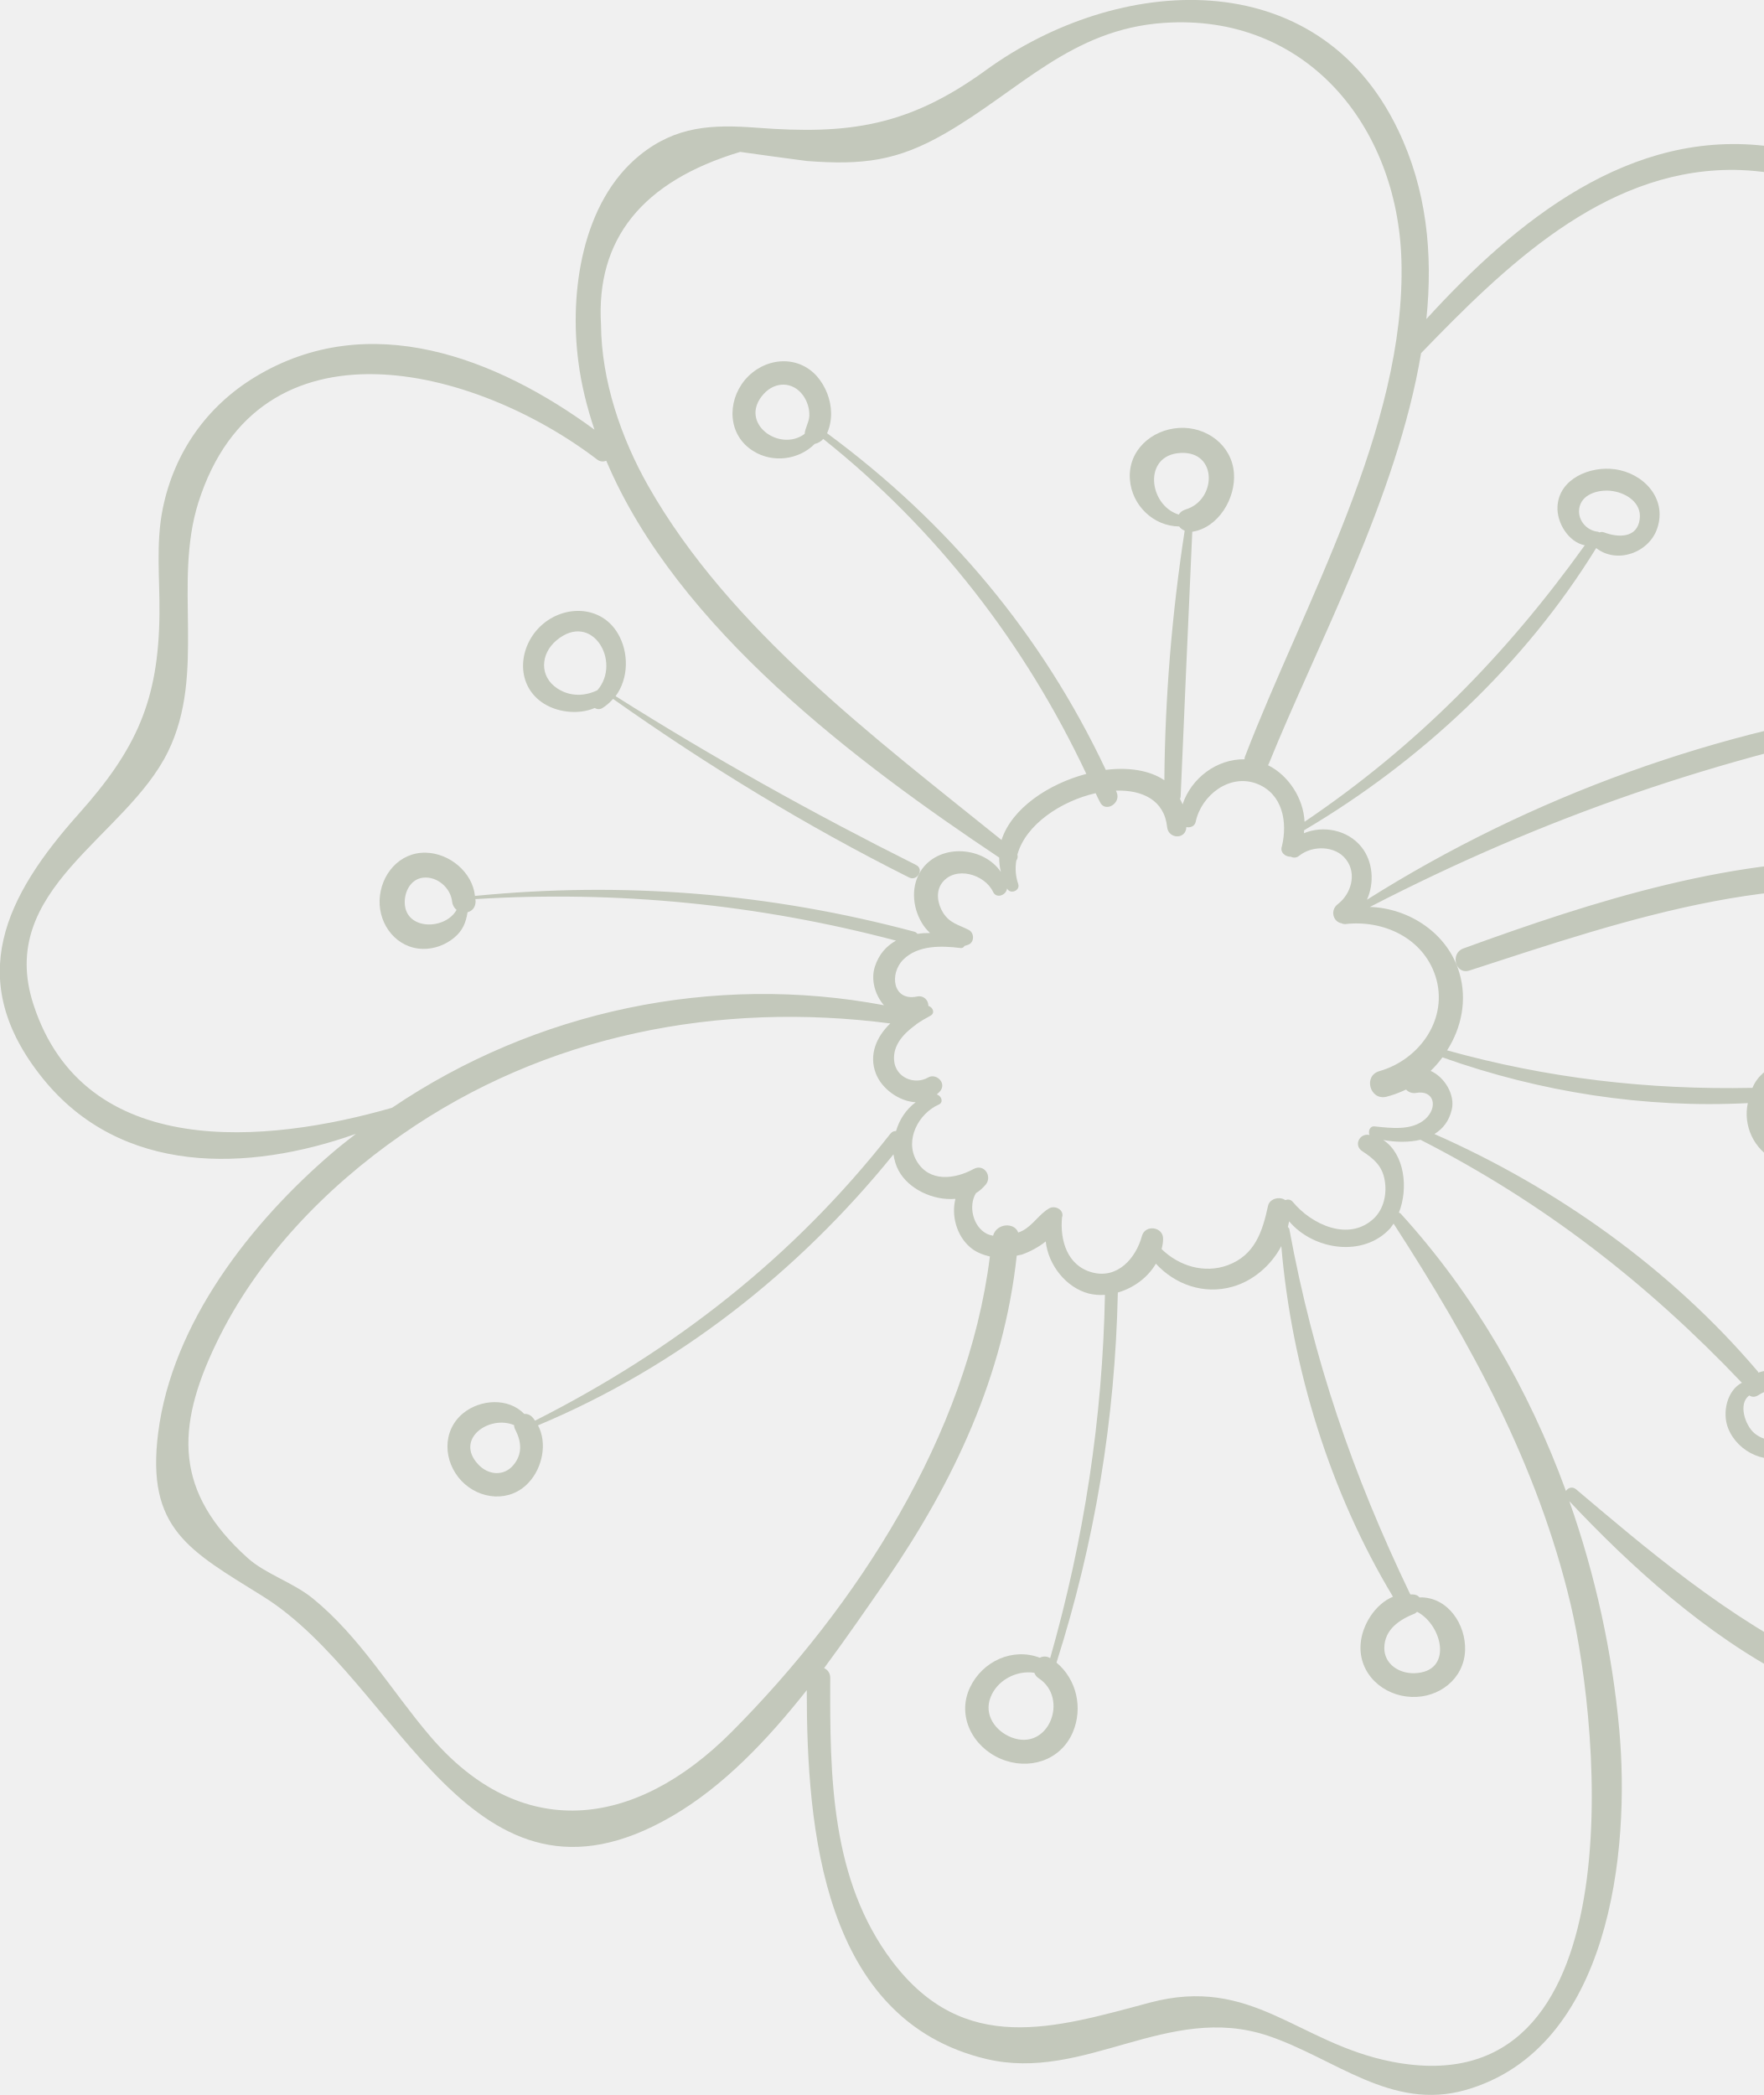
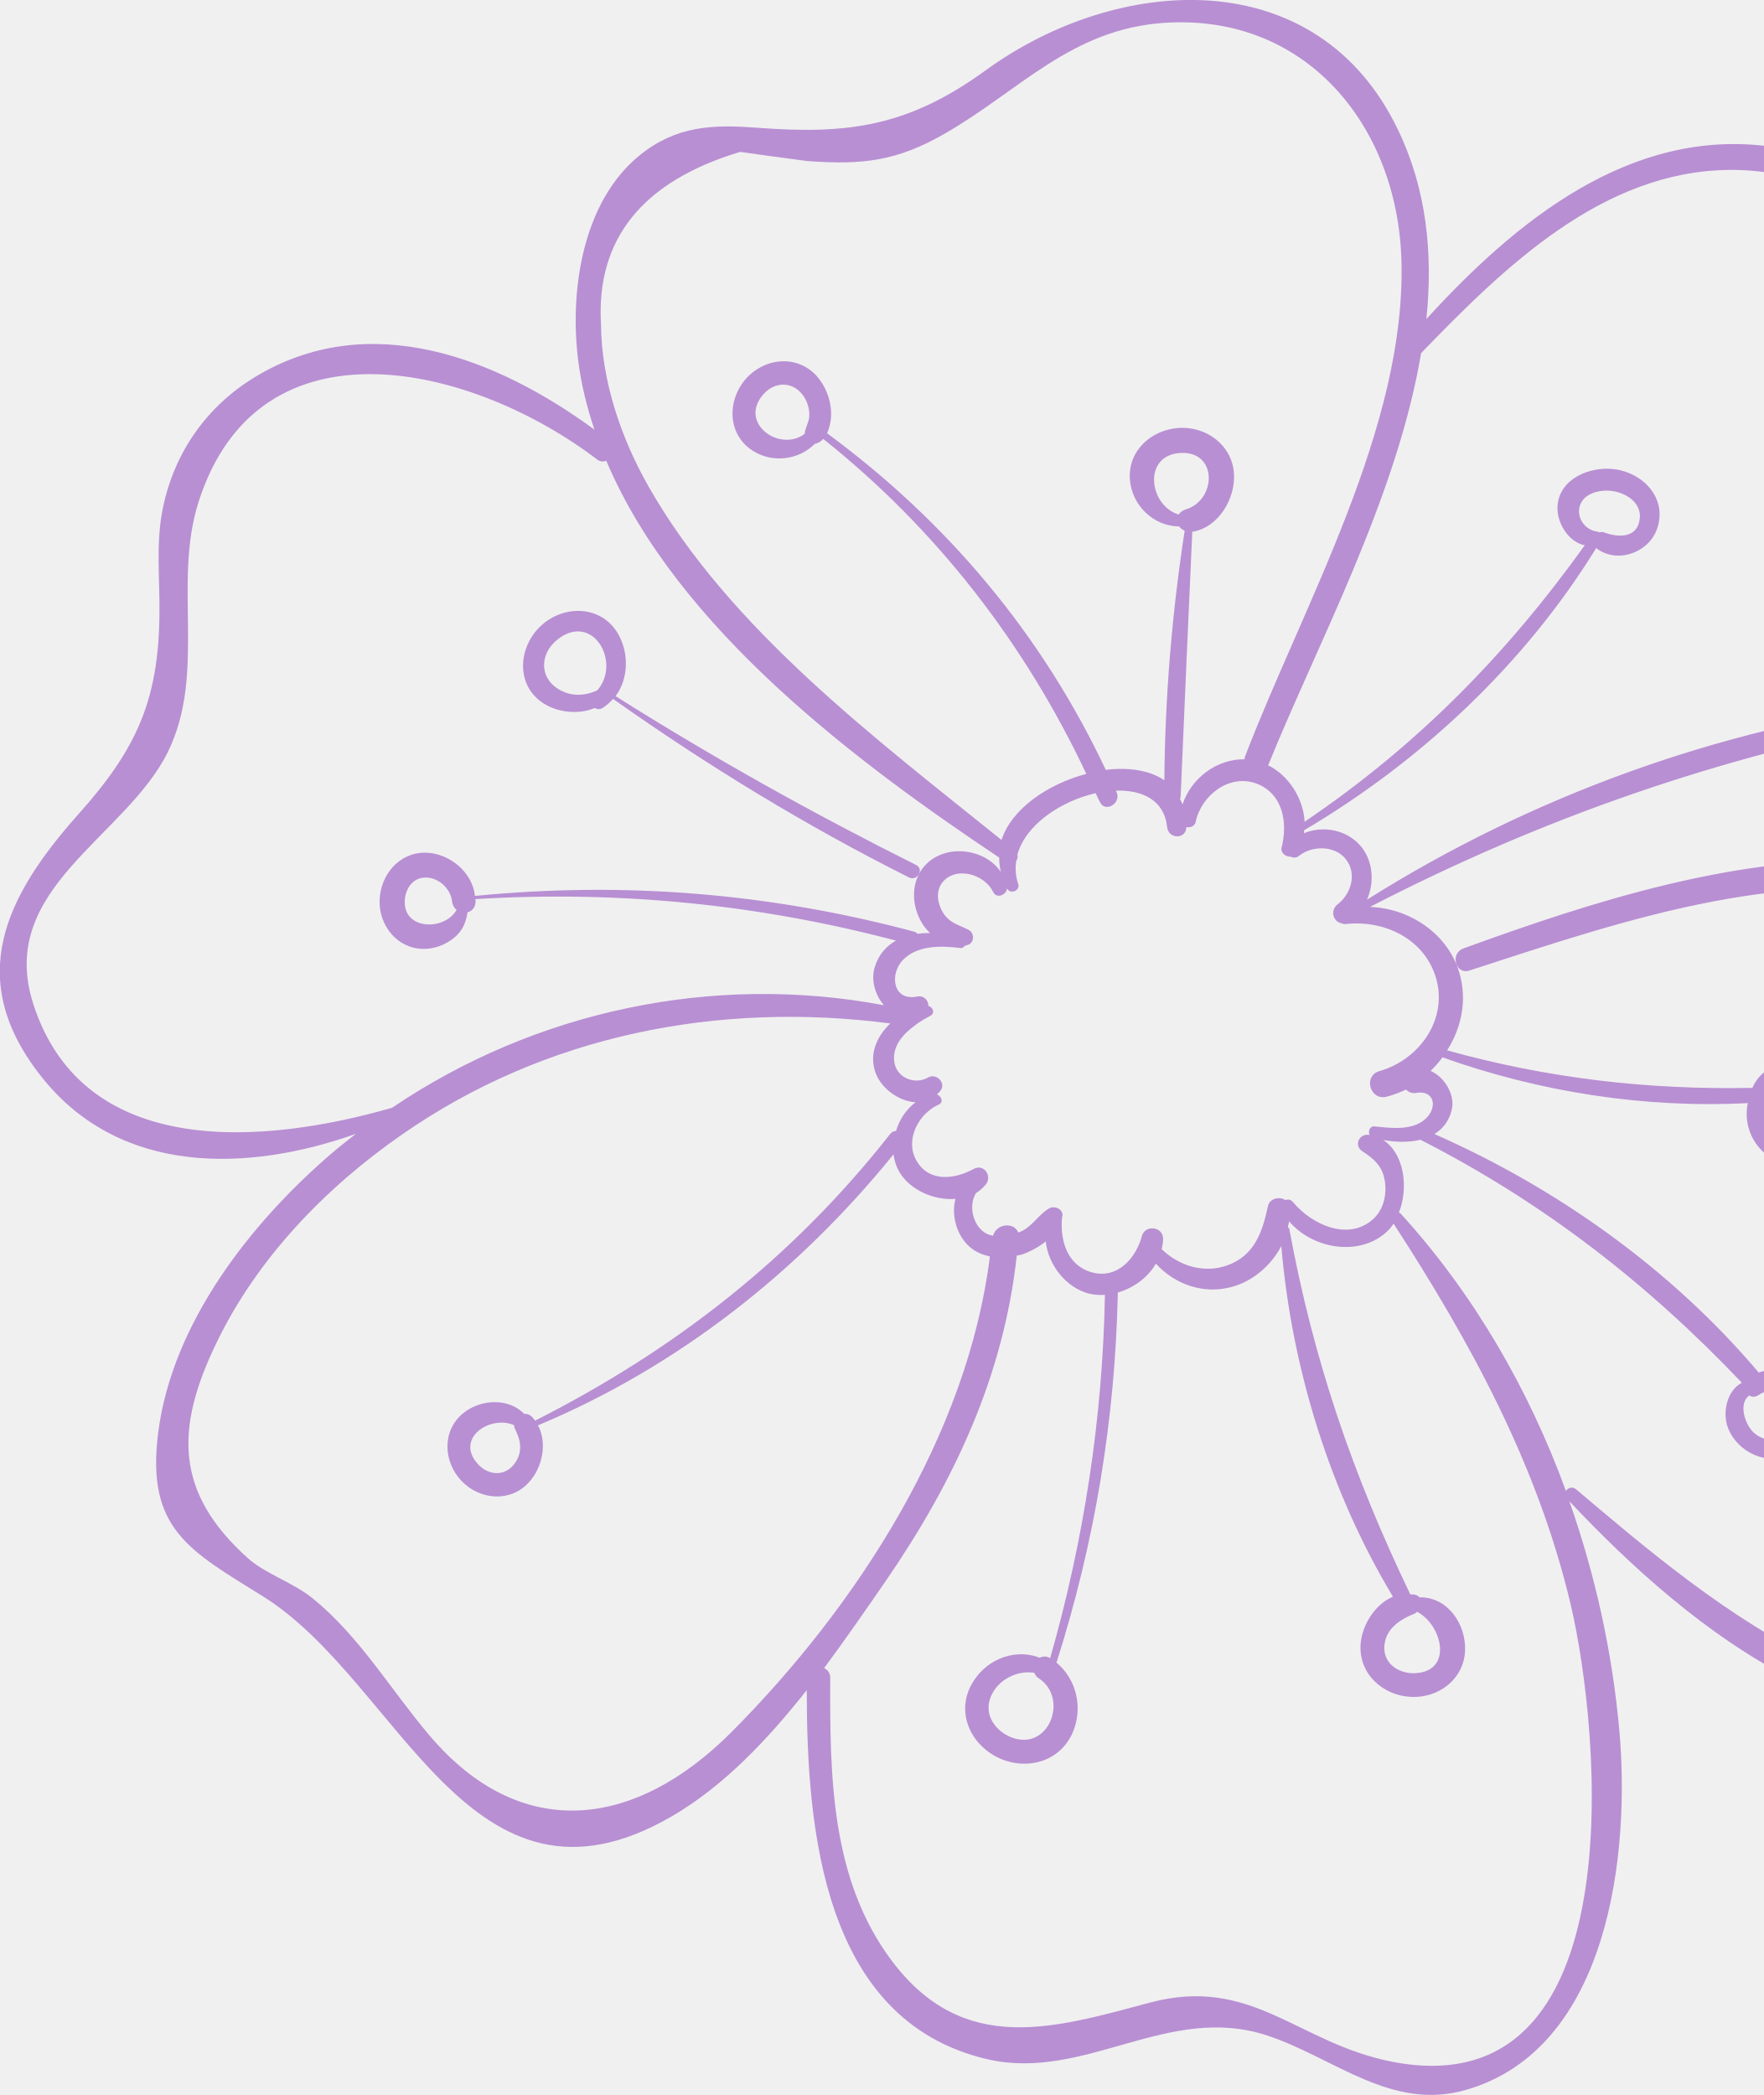
- <svg xmlns="http://www.w3.org/2000/svg" width="181" height="215" viewBox="0 0 181 215" fill="none">
+ <svg xmlns="http://www.w3.org/2000/svg" width="181" height="215" viewBox="0 0 181 215" fill="#b88fd3">
  <g clip-path="url(#clip0_1_5611)">
-     <path d="M227.287 132.992C234.232 119.034 227.07 102.663 214.461 94.814C209.101 91.488 203.393 89.639 197.512 88.835C208.862 86.596 217.066 78.073 221.384 67.029C225.681 56.049 227.483 43.657 214.266 39.7C206.063 37.243 207.213 39.395 199.877 27.981C198.228 25.437 197.425 23.133 195.146 21.024C191.522 17.632 186.596 15.697 181.734 15.045C167.346 13.067 155.583 22.654 146.381 32.742C147.076 26.003 146.403 19.415 143.473 13.328C135.161 -4.022 114.696 -2.631 101.154 7.218C93.211 12.98 87.069 13.828 77.694 13.11C73.093 12.762 69.404 12.914 65.671 15.915C59.703 20.741 58.422 30.025 59.356 37.134C59.66 39.504 60.245 41.83 61.005 44.092C50.957 36.721 37.87 31.612 26.195 38.678C21.203 41.7 17.883 46.44 16.711 52.157C15.973 55.745 16.407 59.419 16.364 63.028C16.277 71.877 13.998 76.899 8.073 83.53C0.586 91.922 -3.798 100.51 4.384 110.663C12.414 120.643 25.457 120.295 36.525 116.36C35.722 116.99 34.897 117.621 34.116 118.295C25.761 125.448 17.666 135.753 16.233 147.037C14.975 156.929 19.445 159.125 26.976 163.821C41.061 172.583 48.201 198.433 68.926 186.41C74.222 183.345 78.757 178.562 82.794 173.452C82.794 187.693 84.422 207.304 101.219 211.304C111.311 213.696 119.84 205.499 130.105 208.912C136.984 211.217 142.779 216.674 150.44 214.478C165.197 210.239 167.324 190.063 166.174 177.475C165.458 169.561 163.722 161.647 161.052 154.059C173.401 167.213 192.607 182.91 211.749 173.865C217.5 171.148 222.014 165.995 223.815 159.886C224.835 156.385 224.466 153.429 224.01 149.928C223.858 148.732 223.511 148.124 223.142 147.667C223.251 144.928 223.186 142.167 223.207 139.405C224.032 137.166 226.224 135.166 227.287 132.992ZM75.958 15.589C78.237 15.915 80.515 16.219 82.816 16.523C88.545 16.958 92.083 16.523 96.987 13.697C104.626 9.305 109.922 3 119.449 2.348C134.011 1.348 143.43 12.914 143.821 26.72C144.32 43.852 133.751 62.05 127.761 77.66C127.718 77.747 127.739 77.834 127.718 77.921C124.875 77.877 122.249 79.856 121.359 82.552C121.294 82.356 121.185 82.182 121.098 81.987C121.12 81.9 121.164 81.834 121.164 81.726C121.554 72.66 121.945 63.615 122.357 54.571C125.048 54.158 126.828 51.136 126.632 48.548C126.415 45.657 123.789 43.744 120.99 43.917C118.169 44.092 115.738 46.244 115.955 49.201C116.15 51.853 118.364 54.005 121.012 54.027C121.142 54.223 121.337 54.353 121.576 54.462C120.274 62.919 119.558 71.529 119.492 80.073C117.952 79.03 115.781 78.725 113.481 79.008C106.927 65.115 97.269 53.592 84.877 44.461C85.181 43.809 85.311 42.983 85.29 42.352C85.268 41.004 84.725 39.635 83.836 38.613C81.774 36.308 78.345 36.721 76.435 39.004C74.569 41.265 74.699 44.678 77.303 46.287C79.3 47.548 81.991 47.2 83.619 45.548C83.64 45.548 83.64 45.548 83.662 45.548C83.988 45.461 84.27 45.287 84.487 45.048C96.097 54.288 105.169 66.028 111.484 79.421C107.6 80.443 103.823 82.965 102.782 86.204C89.782 75.725 74.873 64.55 66.539 49.896C63.739 44.961 61.721 39.069 61.678 33.308C61.157 24.546 65.91 18.611 75.958 15.589ZM132.47 87.922C132.731 88.052 133.056 88.052 133.338 87.813C134.706 86.726 137.071 86.77 138.156 88.226C139.263 89.683 138.656 91.749 137.288 92.792C136.442 93.444 136.854 94.64 137.679 94.749C137.787 94.814 137.896 94.836 138.048 94.836C141.911 94.379 146.034 96.227 147.315 100.184C148.704 104.532 145.687 108.75 141.564 109.924C139.871 110.403 140.587 112.968 142.28 112.555C142.974 112.381 143.647 112.12 144.298 111.816C144.537 112.077 144.906 112.229 145.296 112.164C147.206 111.816 147.597 113.664 146.251 114.859C144.884 116.055 142.757 115.773 141.086 115.599C140.565 115.533 140.392 116.099 140.544 116.49C140.522 116.49 140.522 116.468 140.5 116.468C139.502 116.294 138.894 117.555 139.806 118.142C140.999 118.925 141.867 119.664 142.106 121.143C142.345 122.512 142.019 124.078 140.978 125.056C138.395 127.469 134.575 125.643 132.687 123.36C132.449 123.078 132.167 123.056 131.906 123.165C131.342 122.752 130.278 122.991 130.127 123.773C129.562 126.382 128.781 128.817 126.003 129.839C123.594 130.731 120.99 129.926 119.21 128.187C119.297 127.839 119.362 127.513 119.362 127.143C119.384 125.882 117.518 125.643 117.192 126.839C116.584 129.1 114.696 131.296 112.07 130.578C109.509 129.883 108.772 127.274 108.989 124.947C108.989 124.904 109.01 124.861 109.032 124.795C109.119 124.078 108.207 123.686 107.665 124.013C106.645 124.6 106.037 125.708 104.952 126.295C104.8 126.382 104.648 126.426 104.496 126.491C104.106 125.404 102.261 125.534 101.914 126.817C101.675 126.774 101.458 126.709 101.241 126.6C99.852 125.882 99.353 123.752 100.156 122.447C100.525 122.23 100.85 121.925 101.154 121.578C101.87 120.708 100.98 119.382 99.917 119.969C98.007 121.012 95.36 121.382 94.058 119.121C92.82 116.968 94.275 114.272 96.336 113.359C96.879 113.12 96.597 112.446 96.141 112.316C96.293 112.164 96.445 112.055 96.553 111.881C97.096 111.055 96.032 110.12 95.251 110.576C93.862 111.381 91.909 110.598 91.757 108.837C91.627 107.315 92.647 106.163 93.84 105.272C93.927 105.228 93.992 105.163 94.058 105.098C94.535 104.772 95.012 104.489 95.468 104.25C96.011 103.967 95.728 103.358 95.273 103.228C95.294 102.663 94.795 102.119 94.101 102.271C91.605 102.771 91.258 99.923 92.69 98.488C94.209 96.966 96.64 97.053 98.593 97.293C98.788 97.314 98.897 97.206 98.984 97.075C99.136 97.032 99.288 96.988 99.44 96.923C100.004 96.64 99.982 95.749 99.44 95.445C98.398 94.901 97.486 94.77 96.792 93.683C96.228 92.792 95.989 91.509 96.683 90.596C98.051 88.813 101.067 89.727 101.914 91.531C102.261 92.27 103.281 91.857 103.346 91.183C103.346 91.183 103.346 91.205 103.368 91.205C103.693 91.814 104.713 91.401 104.496 90.727C104.214 89.9 104.171 89.096 104.301 88.313C104.431 88.139 104.475 87.9 104.409 87.705C105.256 84.617 108.902 82.204 112.439 81.4C112.569 81.704 112.721 81.987 112.873 82.291C113.394 83.465 115.109 82.443 114.588 81.291C114.566 81.247 114.544 81.182 114.523 81.139C117.235 81.052 119.492 82.117 119.775 84.878C119.905 86.118 121.706 86.183 121.749 84.878C122.14 84.965 122.596 84.813 122.704 84.356C123.269 81.617 126.198 79.334 129.02 80.443C131.646 81.487 132.145 84.378 131.559 86.835C131.32 87.465 131.906 87.944 132.47 87.922ZM121.663 52.288C121.315 52.397 121.098 52.592 120.968 52.81C117.865 51.853 117.257 46.679 121.164 46.483C125.005 46.287 124.853 51.353 121.663 52.288ZM83.054 42.722C83.011 43.374 82.62 43.917 82.577 44.526C79.994 46.461 75.741 43.396 78.345 40.461C79.517 39.134 81.362 39.113 82.425 40.591C82.859 41.2 83.098 41.983 83.054 42.722ZM3.429 103.076C-0.434 91.205 12.935 85.965 17.253 77.117C21.181 69.05 17.731 59.897 20.357 51.571C26.585 31.938 48.721 37.547 61.309 47.179C61.613 47.396 61.938 47.396 62.22 47.287C69.491 64.507 88.089 78.356 102.543 88.009C102.543 88.487 102.586 88.987 102.717 89.487C100.98 86.922 96.618 86.509 94.643 89.161C93.45 90.792 93.602 93.031 94.6 94.705C94.817 95.075 95.099 95.423 95.446 95.749C95.012 95.749 94.578 95.771 94.166 95.836C94.079 95.749 93.992 95.662 93.84 95.618C78.953 91.64 64.043 90.444 48.743 91.944C48.483 89.509 46.139 87.574 43.73 87.509C40.996 87.422 39.042 89.77 38.956 92.379C38.869 94.944 40.735 97.336 43.404 97.379C44.576 97.401 45.727 96.966 46.616 96.227C47.506 95.488 47.81 94.662 47.984 93.618C48.418 93.51 48.787 93.162 48.808 92.531C48.808 92.444 48.787 92.357 48.787 92.27C63.414 91.379 77.781 92.792 91.952 96.532C90.976 97.075 90.195 97.923 89.782 99.206C89.348 100.554 89.804 102.119 90.715 103.163C73.202 99.858 54.95 103.728 40.236 113.685C27.388 117.381 8.659 119.186 3.429 103.076ZM46.855 93.379C45.683 95.466 41.625 95.488 41.538 92.683C41.495 91.509 42.146 90.227 43.404 90.074C44.859 89.9 46.248 91.118 46.399 92.531C46.443 92.901 46.616 93.183 46.855 93.379ZM75.09 177.735C65.085 187.78 53.388 189.063 44.099 178.127C40.106 173.431 36.937 167.974 32.098 164.038C30.101 162.408 27.215 161.516 25.413 159.886C17.948 153.168 17.97 146.624 22.18 137.884C26.347 129.187 33.378 121.904 41.234 116.447C55.992 106.163 73.788 102.75 91.366 105.032C89.956 106.38 89.131 108.25 89.891 110.185C90.498 111.75 92.278 113.033 93.971 113.12C92.994 113.838 92.3 114.903 91.952 116.077C91.757 116.055 91.54 116.142 91.366 116.36C81.383 129.078 69.208 138.558 54.907 145.797C54.82 145.667 54.733 145.537 54.624 145.428C54.364 145.167 54.082 145.08 53.8 145.102C52.151 143.406 49.286 143.602 47.528 145.036C45.336 146.841 45.488 149.993 47.354 151.972C49.242 153.95 52.389 154.211 54.277 152.124C55.666 150.624 56.187 148.102 55.211 146.276C69.512 140.297 81.948 130.513 91.692 118.469C91.779 119.034 91.931 119.599 92.213 120.121C93.233 122.034 95.772 123.23 98.051 123.034C97.617 124.73 98.159 126.774 99.526 127.97C100.112 128.491 100.85 128.774 101.588 128.948C99.288 147.298 87.937 164.821 75.09 177.735ZM52.715 150.32C51.716 151.559 50.067 151.385 49.047 150.254C46.66 147.645 50.241 145.189 52.758 146.254C52.758 146.406 52.802 146.58 52.888 146.732C53.518 147.95 53.626 149.211 52.715 150.32ZM161.182 164.625C164.286 177.779 167.802 216.435 142.866 211.587C133.165 209.695 128.521 202.716 117.995 205.521C108.229 208.13 98.941 211.043 91.562 201.281C85.246 192.933 85.16 182.258 85.203 172.191C85.203 171.691 84.942 171.365 84.574 171.191C86.831 168.147 88.957 165.06 90.954 162.169C97.964 151.95 102.999 141.167 104.344 128.861C104.518 128.817 104.692 128.796 104.865 128.752C105.668 128.47 106.558 128.013 107.318 127.404C107.578 129.818 109.401 132.144 111.745 132.753C112.287 132.883 112.852 132.927 113.394 132.883C113.155 145.558 111.246 157.994 107.773 170.169C107.383 169.93 107.014 169.974 106.71 170.126C103.932 169.061 100.829 170.474 99.548 173.17C98.159 176.105 99.83 179.279 102.695 180.497C105.538 181.714 108.837 180.714 110.095 177.779C111.159 175.279 110.486 172.344 108.424 170.626C112.374 158.19 114.436 145.689 114.718 132.644C116.324 132.187 117.778 131.122 118.624 129.687C120.578 131.818 123.529 132.883 126.459 132.057C128.586 131.47 130.452 129.861 131.494 127.883C132.557 140.384 136.485 153.124 142.953 163.864C141.108 164.625 139.762 166.8 139.632 168.735C139.415 171.778 141.933 174.039 144.862 174.148C147.662 174.257 150.223 172.322 150.353 169.408C150.461 166.713 148.595 163.908 145.752 163.93C145.73 163.93 145.709 163.951 145.687 163.951C145.578 163.821 145.448 163.712 145.253 163.669C145.079 163.625 144.906 163.625 144.732 163.625C144.732 163.604 144.732 163.604 144.71 163.582C138.807 151.276 134.793 139.579 132.318 126.143C132.297 126.035 132.232 125.991 132.167 125.926C132.21 125.73 132.253 125.534 132.297 125.339C134.793 128.296 139.914 129.078 142.67 126.056C142.801 125.904 142.887 125.73 143.018 125.578C150.939 137.797 157.797 150.341 161.182 164.625ZM103.802 178.301C102.131 177.648 100.959 175.974 101.653 174.192C102.326 172.431 104.323 171.387 106.146 171.67C106.232 171.887 106.363 172.083 106.601 172.235C109.726 174.279 107.643 179.779 103.802 178.301ZM145.21 165.582C145.296 165.539 145.361 165.452 145.427 165.408C148.053 166.778 149.159 171.604 145.144 171.713C143.604 171.757 142.063 170.8 142.063 169.126C142.084 167.213 143.625 166.213 145.21 165.582ZM222.404 135.34C221.927 135.362 221.449 135.666 221.406 136.275C221.384 136.601 221.363 136.949 221.341 137.297C220.082 139.666 219.279 141.449 219.171 144.558C219.149 145.558 219.865 146.428 220.017 147.363C221.276 155.277 222.122 161.886 215.633 167.865C198.011 184.149 175.137 164.147 161.747 152.842C161.356 152.515 160.9 152.689 160.705 153.016C156.885 142.536 151.199 132.731 143.734 124.534C143.69 124.491 143.625 124.491 143.56 124.447C144.559 121.947 144.146 118.425 141.954 116.99C143.213 117.229 144.58 117.251 145.774 116.968C158.383 123.404 168.995 131.644 178.761 141.906C177.264 142.667 176.699 144.949 177.351 146.58C178.349 149.102 181.517 150.537 183.97 149.189C186.183 147.95 187.268 144.906 185.858 142.688C184.751 140.927 182.364 140.188 180.454 140.862C180.411 140.797 180.411 140.732 180.345 140.688C171.426 130.209 159.793 121.925 147.206 116.381C148.053 115.86 148.704 115.077 148.986 113.881C149.355 112.338 148.226 110.511 146.816 109.902C147.271 109.468 147.662 109.011 148.031 108.511C158.057 112.077 168.735 113.751 179.369 113.207C178.87 115.49 179.976 117.99 182.19 119.056C185.055 120.425 188.701 119.077 189.721 115.99C190.632 113.251 189.157 109.881 186.335 108.968C184.013 108.207 180.779 109.315 179.846 111.642C169.082 111.859 158.839 110.663 148.508 107.794C149.984 105.489 150.592 102.619 149.767 99.836C148.595 95.814 144.645 93.205 140.587 93.075C158.535 83.813 176.331 77.704 196.188 73.877C196.622 75.942 198.64 77.704 200.68 77.921C203.437 78.225 205.477 75.834 205.542 73.225C205.607 70.572 203.589 68.268 200.854 68.507C198.879 68.681 197.1 70.029 196.644 71.833C196.47 71.877 196.34 72.007 196.253 72.203C196.231 72.203 196.21 72.203 196.166 72.203C176.526 74.681 157.059 81.748 140.283 92.335C141.064 90.596 140.913 88.422 139.719 86.922C138.308 85.161 135.791 84.683 133.816 85.509C133.838 85.4 133.816 85.291 133.838 85.204C145.839 78.117 156.495 68.137 163.808 56.245C165.935 57.919 169.256 56.723 170.08 54.201C171.1 51.136 168.648 48.548 165.718 48.157C163.244 47.809 159.989 49.092 159.837 51.984C159.75 53.679 160.987 55.636 162.636 55.962C154.52 67.268 145.361 76.573 133.881 84.335C133.773 81.965 132.253 79.573 130.127 78.53C130.148 78.486 130.192 78.443 130.213 78.377C135.118 66.246 143.365 51.027 145.839 36.243C154.39 27.394 164.394 17.61 177.394 17.437C184.512 17.35 192.607 20.35 196.362 26.807C198.402 30.329 198.423 34.634 201.418 37.634C202.916 39.134 204.63 39.83 206.583 40.569C208.515 41.309 211.857 41.156 213.506 42.2C217.652 44.874 221.449 55.201 220.929 59.897C219.323 74.138 206.627 86.074 193.041 88.313C192.998 88.313 192.976 88.357 192.954 88.379C178.501 87.639 163.374 92.531 150.179 97.336C148.79 97.836 149.355 100.075 150.809 99.597C167.085 94.314 184.382 88.27 201.635 92.683C222.187 97.945 232.561 116.425 222.404 135.34ZM179.521 143.21C179.781 143.384 180.107 143.406 180.476 143.167C182.906 141.536 185.814 144.362 183.883 146.776C182.885 148.015 181.235 148.08 180.042 147.08C179.087 146.276 178.349 144.036 179.521 143.21ZM181.344 113.055C182.407 111.859 183.405 110.75 185.228 110.99C187.03 111.229 188.202 113.164 187.919 114.925C187.594 116.968 185.337 118.034 183.471 117.381C181.626 116.729 180.953 114.816 181.344 113.055ZM197.903 73.681C197.903 73.66 197.946 73.638 197.946 73.594C198.271 70.181 203.762 69.224 203.654 73.268C203.61 74.747 202.699 76.16 201.114 76.182C199.422 76.247 198.315 75.095 197.903 73.681ZM162.116 51.962C162.485 50.592 164.264 50.201 165.501 50.397C166.933 50.614 168.474 51.614 168.279 53.245C168.04 55.267 166.044 55.179 164.611 54.636C164.438 54.571 164.286 54.593 164.134 54.636C164.09 54.614 164.047 54.593 164.004 54.571C162.767 54.462 161.768 53.245 162.116 51.962Z" fill="#C3C8BB" />
-     <path d="M94.014 88.77C83.445 83.487 73.158 77.747 63.175 71.442C64.521 69.638 64.564 66.942 63.392 64.985C61.678 62.115 57.901 62.05 55.558 64.181C53.236 66.29 52.867 70.116 55.579 72.051C57.033 73.094 59.312 73.399 61.027 72.66C61.265 72.79 61.547 72.834 61.83 72.66C62.242 72.399 62.589 72.094 62.915 71.725C72.572 78.552 82.664 84.726 93.254 90.031C94.123 90.509 94.882 89.205 94.014 88.77ZM57.207 70.659C55.341 69.442 55.449 67.116 57.099 65.724C60.745 62.659 63.826 67.92 61.309 70.833C60.007 71.464 58.509 71.507 57.207 70.659Z" fill="#C3C8BB" />
+     <path d="M227.287 132.992C234.232 119.034 227.07 102.663 214.461 94.814C209.101 91.488 203.393 89.639 197.512 88.835C208.862 86.596 217.066 78.073 221.384 67.029C225.681 56.049 227.483 43.657 214.266 39.7C206.063 37.243 207.213 39.395 199.877 27.981C198.228 25.437 197.425 23.133 195.146 21.024C191.522 17.632 186.596 15.697 181.734 15.045C167.346 13.067 155.583 22.654 146.381 32.742C147.076 26.003 146.403 19.415 143.473 13.328C135.161 -4.022 114.696 -2.631 101.154 7.218C93.211 12.98 87.069 13.828 77.694 13.11C73.093 12.762 69.404 12.914 65.671 15.915C59.703 20.741 58.422 30.025 59.356 37.134C59.66 39.504 60.245 41.83 61.005 44.092C50.957 36.721 37.87 31.612 26.195 38.678C21.203 41.7 17.883 46.44 16.711 52.157C15.973 55.745 16.407 59.419 16.364 63.028C16.277 71.877 13.998 76.899 8.073 83.53C0.586 91.922 -3.798 100.51 4.384 110.663C12.414 120.643 25.457 120.295 36.525 116.36C35.722 116.99 34.897 117.621 34.116 118.295C25.761 125.448 17.666 135.753 16.233 147.037C14.975 156.929 19.445 159.125 26.976 163.821C41.061 172.583 48.201 198.433 68.926 186.41C74.222 183.345 78.757 178.562 82.794 173.452C82.794 187.693 84.422 207.304 101.219 211.304C111.311 213.696 119.84 205.499 130.105 208.912C136.984 211.217 142.779 216.674 150.44 214.478C165.197 210.239 167.324 190.063 166.174 177.475C165.458 169.561 163.722 161.647 161.052 154.059C173.401 167.213 192.607 182.91 211.749 173.865C217.5 171.148 222.014 165.995 223.815 159.886C224.835 156.385 224.466 153.429 224.01 149.928C223.858 148.732 223.511 148.124 223.142 147.667C223.251 144.928 223.186 142.167 223.207 139.405C224.032 137.166 226.224 135.166 227.287 132.992ZM75.958 15.589C78.237 15.915 80.515 16.219 82.816 16.523C88.545 16.958 92.083 16.523 96.987 13.697C104.626 9.305 109.922 3 119.449 2.348C134.011 1.348 143.43 12.914 143.821 26.72C144.32 43.852 133.751 62.05 127.761 77.66C127.718 77.747 127.739 77.834 127.718 77.921C124.875 77.877 122.249 79.856 121.359 82.552C121.294 82.356 121.185 82.182 121.098 81.987C121.12 81.9 121.164 81.834 121.164 81.726C121.554 72.66 121.945 63.615 122.357 54.571C125.048 54.158 126.828 51.136 126.632 48.548C126.415 45.657 123.789 43.744 120.99 43.917C118.169 44.092 115.738 46.244 115.955 49.201C116.15 51.853 118.364 54.005 121.012 54.027C121.142 54.223 121.337 54.353 121.576 54.462C120.274 62.919 119.558 71.529 119.492 80.073C117.952 79.03 115.781 78.725 113.481 79.008C106.927 65.115 97.269 53.592 84.877 44.461C85.181 43.809 85.311 42.983 85.29 42.352C85.268 41.004 84.725 39.635 83.836 38.613C81.774 36.308 78.345 36.721 76.435 39.004C74.569 41.265 74.699 44.678 77.303 46.287C79.3 47.548 81.991 47.2 83.619 45.548C83.64 45.548 83.64 45.548 83.662 45.548C83.988 45.461 84.27 45.287 84.487 45.048C96.097 54.288 105.169 66.028 111.484 79.421C107.6 80.443 103.823 82.965 102.782 86.204C89.782 75.725 74.873 64.55 66.539 49.896C63.739 44.961 61.721 39.069 61.678 33.308C61.157 24.546 65.91 18.611 75.958 15.589ZM132.47 87.922C132.731 88.052 133.056 88.052 133.338 87.813C134.706 86.726 137.071 86.77 138.156 88.226C139.263 89.683 138.656 91.749 137.288 92.792C136.442 93.444 136.854 94.64 137.679 94.749C137.787 94.814 137.896 94.836 138.048 94.836C141.911 94.379 146.034 96.227 147.315 100.184C148.704 104.532 145.687 108.75 141.564 109.924C139.871 110.403 140.587 112.968 142.28 112.555C142.974 112.381 143.647 112.12 144.298 111.816C144.537 112.077 144.906 112.229 145.296 112.164C147.206 111.816 147.597 113.664 146.251 114.859C144.884 116.055 142.757 115.773 141.086 115.599C140.565 115.533 140.392 116.099 140.544 116.49C140.522 116.49 140.522 116.468 140.5 116.468C139.502 116.294 138.894 117.555 139.806 118.142C140.999 118.925 141.867 119.664 142.106 121.143C142.345 122.512 142.019 124.078 140.978 125.056C138.395 127.469 134.575 125.643 132.687 123.36C132.449 123.078 132.167 123.056 131.906 123.165C131.342 122.752 130.278 122.991 130.127 123.773C129.562 126.382 128.781 128.817 126.003 129.839C123.594 130.731 120.99 129.926 119.21 128.187C119.297 127.839 119.362 127.513 119.362 127.143C119.384 125.882 117.518 125.643 117.192 126.839C116.584 129.1 114.696 131.296 112.07 130.578C109.509 129.883 108.772 127.274 108.989 124.947C108.989 124.904 109.01 124.861 109.032 124.795C109.119 124.078 108.207 123.686 107.665 124.013C106.645 124.6 106.037 125.708 104.952 126.295C104.8 126.382 104.648 126.426 104.496 126.491C104.106 125.404 102.261 125.534 101.914 126.817C101.675 126.774 101.458 126.709 101.241 126.6C99.852 125.882 99.353 123.752 100.156 122.447C100.525 122.23 100.85 121.925 101.154 121.578C101.87 120.708 100.98 119.382 99.917 119.969C98.007 121.012 95.36 121.382 94.058 119.121C92.82 116.968 94.275 114.272 96.336 113.359C96.879 113.12 96.597 112.446 96.141 112.316C96.293 112.164 96.445 112.055 96.553 111.881C97.096 111.055 96.032 110.12 95.251 110.576C93.862 111.381 91.909 110.598 91.757 108.837C91.627 107.315 92.647 106.163 93.84 105.272C93.927 105.228 93.992 105.163 94.058 105.098C94.535 104.772 95.012 104.489 95.468 104.25C96.011 103.967 95.728 103.358 95.273 103.228C95.294 102.663 94.795 102.119 94.101 102.271C91.605 102.771 91.258 99.923 92.69 98.488C94.209 96.966 96.64 97.053 98.593 97.293C98.788 97.314 98.897 97.206 98.984 97.075C99.136 97.032 99.288 96.988 99.44 96.923C100.004 96.64 99.982 95.749 99.44 95.445C98.398 94.901 97.486 94.77 96.792 93.683C96.228 92.792 95.989 91.509 96.683 90.596C98.051 88.813 101.067 89.727 101.914 91.531C102.261 92.27 103.281 91.857 103.346 91.183C103.346 91.183 103.346 91.205 103.368 91.205C103.693 91.814 104.713 91.401 104.496 90.727C104.214 89.9 104.171 89.096 104.301 88.313C104.431 88.139 104.475 87.9 104.409 87.705C105.256 84.617 108.902 82.204 112.439 81.4C112.569 81.704 112.721 81.987 112.873 82.291C113.394 83.465 115.109 82.443 114.588 81.291C114.566 81.247 114.544 81.182 114.523 81.139C117.235 81.052 119.492 82.117 119.775 84.878C119.905 86.118 121.706 86.183 121.749 84.878C122.14 84.965 122.596 84.813 122.704 84.356C123.269 81.617 126.198 79.334 129.02 80.443C131.646 81.487 132.145 84.378 131.559 86.835C131.32 87.465 131.906 87.944 132.47 87.922ZM121.663 52.288C121.315 52.397 121.098 52.592 120.968 52.81C117.865 51.853 117.257 46.679 121.164 46.483C125.005 46.287 124.853 51.353 121.663 52.288ZM83.054 42.722C83.011 43.374 82.62 43.917 82.577 44.526C79.994 46.461 75.741 43.396 78.345 40.461C79.517 39.134 81.362 39.113 82.425 40.591C82.859 41.2 83.098 41.983 83.054 42.722ZM3.429 103.076C-0.434 91.205 12.935 85.965 17.253 77.117C21.181 69.05 17.731 59.897 20.357 51.571C26.585 31.938 48.721 37.547 61.309 47.179C61.613 47.396 61.938 47.396 62.22 47.287C69.491 64.507 88.089 78.356 102.543 88.009C102.543 88.487 102.586 88.987 102.717 89.487C100.98 86.922 96.618 86.509 94.643 89.161C93.45 90.792 93.602 93.031 94.6 94.705C94.817 95.075 95.099 95.423 95.446 95.749C95.012 95.749 94.578 95.771 94.166 95.836C94.079 95.749 93.992 95.662 93.84 95.618C78.953 91.64 64.043 90.444 48.743 91.944C48.483 89.509 46.139 87.574 43.73 87.509C40.996 87.422 39.042 89.77 38.956 92.379C38.869 94.944 40.735 97.336 43.404 97.379C44.576 97.401 45.727 96.966 46.616 96.227C47.506 95.488 47.81 94.662 47.984 93.618C48.418 93.51 48.787 93.162 48.808 92.531C48.808 92.444 48.787 92.357 48.787 92.27C63.414 91.379 77.781 92.792 91.952 96.532C90.976 97.075 90.195 97.923 89.782 99.206C89.348 100.554 89.804 102.119 90.715 103.163C73.202 99.858 54.95 103.728 40.236 113.685C27.388 117.381 8.659 119.186 3.429 103.076ZM46.855 93.379C45.683 95.466 41.625 95.488 41.538 92.683C41.495 91.509 42.146 90.227 43.404 90.074C44.859 89.9 46.248 91.118 46.399 92.531C46.443 92.901 46.616 93.183 46.855 93.379ZM75.09 177.735C65.085 187.78 53.388 189.063 44.099 178.127C40.106 173.431 36.937 167.974 32.098 164.038C30.101 162.408 27.215 161.516 25.413 159.886C17.948 153.168 17.97 146.624 22.18 137.884C26.347 129.187 33.378 121.904 41.234 116.447C55.992 106.163 73.788 102.75 91.366 105.032C89.956 106.38 89.131 108.25 89.891 110.185C90.498 111.75 92.278 113.033 93.971 113.12C92.994 113.838 92.3 114.903 91.952 116.077C91.757 116.055 91.54 116.142 91.366 116.36C81.383 129.078 69.208 138.558 54.907 145.797C54.82 145.667 54.733 145.537 54.624 145.428C54.364 145.167 54.082 145.08 53.8 145.102C52.151 143.406 49.286 143.602 47.528 145.036C45.336 146.841 45.488 149.993 47.354 151.972C49.242 153.95 52.389 154.211 54.277 152.124C55.666 150.624 56.187 148.102 55.211 146.276C69.512 140.297 81.948 130.513 91.692 118.469C91.779 119.034 91.931 119.599 92.213 120.121C93.233 122.034 95.772 123.23 98.051 123.034C97.617 124.73 98.159 126.774 99.526 127.97C100.112 128.491 100.85 128.774 101.588 128.948C99.288 147.298 87.937 164.821 75.09 177.735ZM52.715 150.32C51.716 151.559 50.067 151.385 49.047 150.254C46.66 147.645 50.241 145.189 52.758 146.254C52.758 146.406 52.802 146.58 52.888 146.732C53.518 147.95 53.626 149.211 52.715 150.32ZM161.182 164.625C164.286 177.779 167.802 216.435 142.866 211.587C133.165 209.695 128.521 202.716 117.995 205.521C108.229 208.13 98.941 211.043 91.562 201.281C85.246 192.933 85.16 182.258 85.203 172.191C85.203 171.691 84.942 171.365 84.574 171.191C86.831 168.147 88.957 165.06 90.954 162.169C97.964 151.95 102.999 141.167 104.344 128.861C104.518 128.817 104.692 128.796 104.865 128.752C105.668 128.47 106.558 128.013 107.318 127.404C107.578 129.818 109.401 132.144 111.745 132.753C112.287 132.883 112.852 132.927 113.394 132.883C113.155 145.558 111.246 157.994 107.773 170.169C107.383 169.93 107.014 169.974 106.71 170.126C103.932 169.061 100.829 170.474 99.548 173.17C98.159 176.105 99.83 179.279 102.695 180.497C105.538 181.714 108.837 180.714 110.095 177.779C111.159 175.279 110.486 172.344 108.424 170.626C112.374 158.19 114.436 145.689 114.718 132.644C116.324 132.187 117.778 131.122 118.624 129.687C120.578 131.818 123.529 132.883 126.459 132.057C128.586 131.47 130.452 129.861 131.494 127.883C132.557 140.384 136.485 153.124 142.953 163.864C141.108 164.625 139.762 166.8 139.632 168.735C139.415 171.778 141.933 174.039 144.862 174.148C147.662 174.257 150.223 172.322 150.353 169.408C150.461 166.713 148.595 163.908 145.752 163.93C145.73 163.93 145.709 163.951 145.687 163.951C145.578 163.821 145.448 163.712 145.253 163.669C145.079 163.625 144.906 163.625 144.732 163.625C144.732 163.604 144.732 163.604 144.71 163.582C138.807 151.276 134.793 139.579 132.318 126.143C132.297 126.035 132.232 125.991 132.167 125.926C132.21 125.73 132.253 125.534 132.297 125.339C134.793 128.296 139.914 129.078 142.67 126.056C142.801 125.904 142.887 125.73 143.018 125.578C150.939 137.797 157.797 150.341 161.182 164.625ZM103.802 178.301C102.131 177.648 100.959 175.974 101.653 174.192C102.326 172.431 104.323 171.387 106.146 171.67C106.232 171.887 106.363 172.083 106.601 172.235C109.726 174.279 107.643 179.779 103.802 178.301ZM145.21 165.582C145.296 165.539 145.361 165.452 145.427 165.408C148.053 166.778 149.159 171.604 145.144 171.713C143.604 171.757 142.063 170.8 142.063 169.126C142.084 167.213 143.625 166.213 145.21 165.582ZM222.404 135.34C221.927 135.362 221.449 135.666 221.406 136.275C221.384 136.601 221.363 136.949 221.341 137.297C220.082 139.666 219.279 141.449 219.171 144.558C219.149 145.558 219.865 146.428 220.017 147.363C221.276 155.277 222.122 161.886 215.633 167.865C198.011 184.149 175.137 164.147 161.747 152.842C161.356 152.515 160.9 152.689 160.705 153.016C156.885 142.536 151.199 132.731 143.734 124.534C143.69 124.491 143.625 124.491 143.56 124.447C144.559 121.947 144.146 118.425 141.954 116.99C143.213 117.229 144.58 117.251 145.774 116.968C158.383 123.404 168.995 131.644 178.761 141.906C177.264 142.667 176.699 144.949 177.351 146.58C178.349 149.102 181.517 150.537 183.97 149.189C186.183 147.95 187.268 144.906 185.858 142.688C184.751 140.927 182.364 140.188 180.454 140.862C180.411 140.797 180.411 140.732 180.345 140.688C171.426 130.209 159.793 121.925 147.206 116.381C148.053 115.86 148.704 115.077 148.986 113.881C149.355 112.338 148.226 110.511 146.816 109.902C147.271 109.468 147.662 109.011 148.031 108.511C158.057 112.077 168.735 113.751 179.369 113.207C178.87 115.49 179.976 117.99 182.19 119.056C185.055 120.425 188.701 119.077 189.721 115.99C190.632 113.251 189.157 109.881 186.335 108.968C184.013 108.207 180.779 109.315 179.846 111.642C169.082 111.859 158.839 110.663 148.508 107.794C149.984 105.489 150.592 102.619 149.767 99.836C148.595 95.814 144.645 93.205 140.587 93.075C158.535 83.813 176.331 77.704 196.188 73.877C196.622 75.942 198.64 77.704 200.68 77.921C203.437 78.225 205.477 75.834 205.542 73.225C205.607 70.572 203.589 68.268 200.854 68.507C198.879 68.681 197.1 70.029 196.644 71.833C196.47 71.877 196.34 72.007 196.253 72.203C196.231 72.203 196.21 72.203 196.166 72.203C176.526 74.681 157.059 81.748 140.283 92.335C141.064 90.596 140.913 88.422 139.719 86.922C138.308 85.161 135.791 84.683 133.816 85.509C133.838 85.4 133.816 85.291 133.838 85.204C145.839 78.117 156.495 68.137 163.808 56.245C165.935 57.919 169.256 56.723 170.08 54.201C171.1 51.136 168.648 48.548 165.718 48.157C163.244 47.809 159.989 49.092 159.837 51.984C159.75 53.679 160.987 55.636 162.636 55.962C154.52 67.268 145.361 76.573 133.881 84.335C133.773 81.965 132.253 79.573 130.127 78.53C130.148 78.486 130.192 78.443 130.213 78.377C135.118 66.246 143.365 51.027 145.839 36.243C154.39 27.394 164.394 17.61 177.394 17.437C184.512 17.35 192.607 20.35 196.362 26.807C198.402 30.329 198.423 34.634 201.418 37.634C202.916 39.134 204.63 39.83 206.583 40.569C208.515 41.309 211.857 41.156 213.506 42.2C217.652 44.874 221.449 55.201 220.929 59.897C219.323 74.138 206.627 86.074 193.041 88.313C192.998 88.313 192.976 88.357 192.954 88.379C178.501 87.639 163.374 92.531 150.179 97.336C148.79 97.836 149.355 100.075 150.809 99.597C167.085 94.314 184.382 88.27 201.635 92.683C222.187 97.945 232.561 116.425 222.404 135.34ZM179.521 143.21C179.781 143.384 180.107 143.406 180.476 143.167C182.906 141.536 185.814 144.362 183.883 146.776C182.885 148.015 181.235 148.08 180.042 147.08C179.087 146.276 178.349 144.036 179.521 143.21ZM181.344 113.055C182.407 111.859 183.405 110.75 185.228 110.99C187.03 111.229 188.202 113.164 187.919 114.925C187.594 116.968 185.337 118.034 183.471 117.381C181.626 116.729 180.953 114.816 181.344 113.055ZM197.903 73.681C197.903 73.66 197.946 73.638 197.946 73.594C198.271 70.181 203.762 69.224 203.654 73.268C203.61 74.747 202.699 76.16 201.114 76.182C199.422 76.247 198.315 75.095 197.903 73.681ZM162.116 51.962C162.485 50.592 164.264 50.201 165.501 50.397C166.933 50.614 168.474 51.614 168.279 53.245C168.04 55.267 166.044 55.179 164.611 54.636C164.438 54.571 164.286 54.593 164.134 54.636C164.09 54.614 164.047 54.593 164.004 54.571C162.767 54.462 161.768 53.245 162.116 51.962Z" fill="#b88fd3" />
+     <path d="M94.014 88.77C83.445 83.487 73.158 77.747 63.175 71.442C64.521 69.638 64.564 66.942 63.392 64.985C61.678 62.115 57.901 62.05 55.558 64.181C53.236 66.29 52.867 70.116 55.579 72.051C57.033 73.094 59.312 73.399 61.027 72.66C61.265 72.79 61.547 72.834 61.83 72.66C62.242 72.399 62.589 72.094 62.915 71.725C72.572 78.552 82.664 84.726 93.254 90.031C94.123 90.509 94.882 89.205 94.014 88.77ZM57.207 70.659C55.341 69.442 55.449 67.116 57.099 65.724C60.745 62.659 63.826 67.92 61.309 70.833C60.007 71.464 58.509 71.507 57.207 70.659Z" fill="#b88fd3" />
  </g>
  <defs>
    <clipPath id="clip0_1_5611">
-       <rect width="230" height="215" fill="white" />
+       <rect width="230" height="215" fill="#b88fd3" />
    </clipPath>
  </defs>
</svg>
